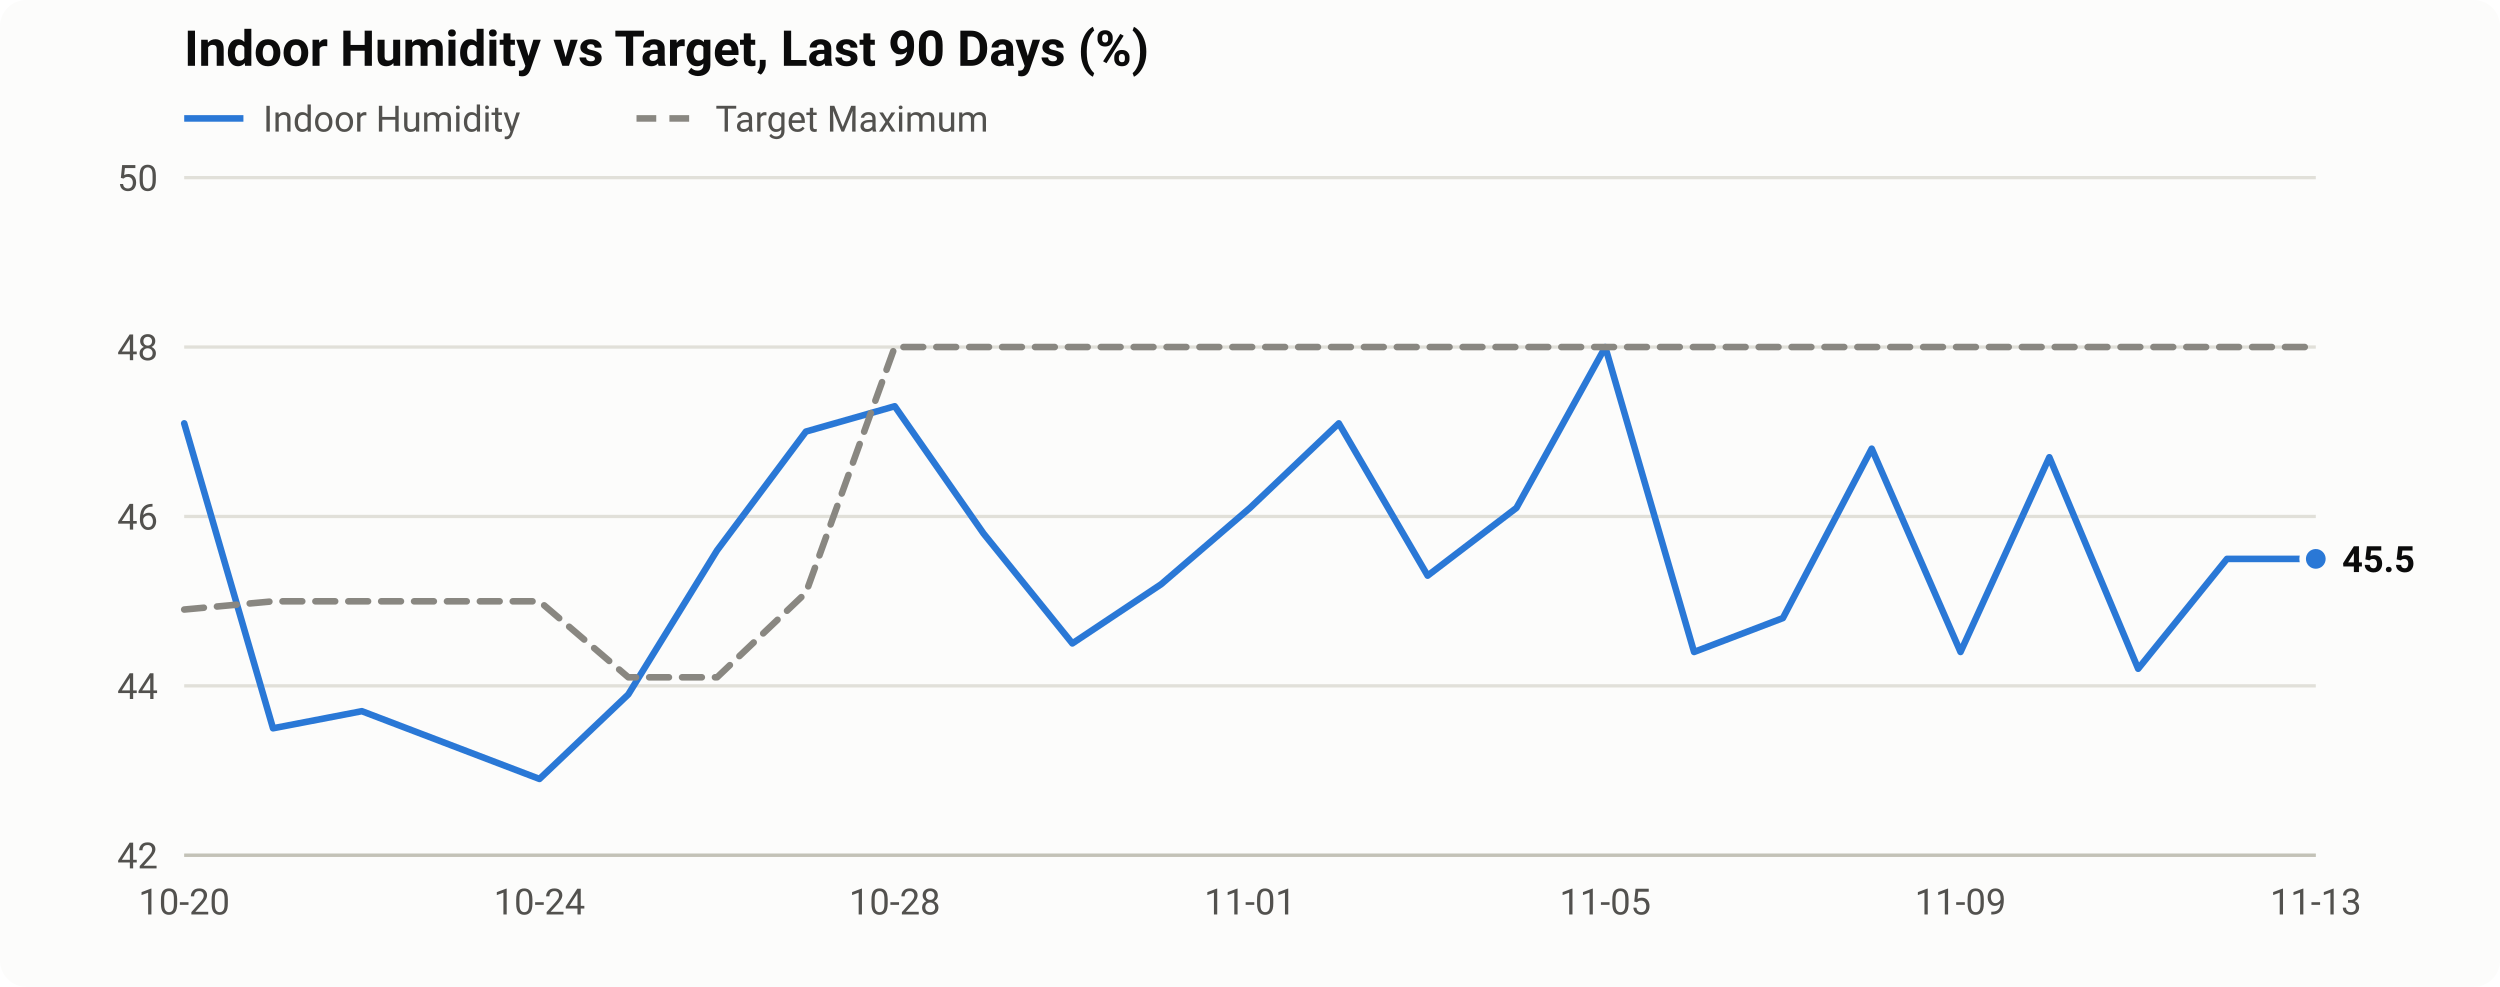
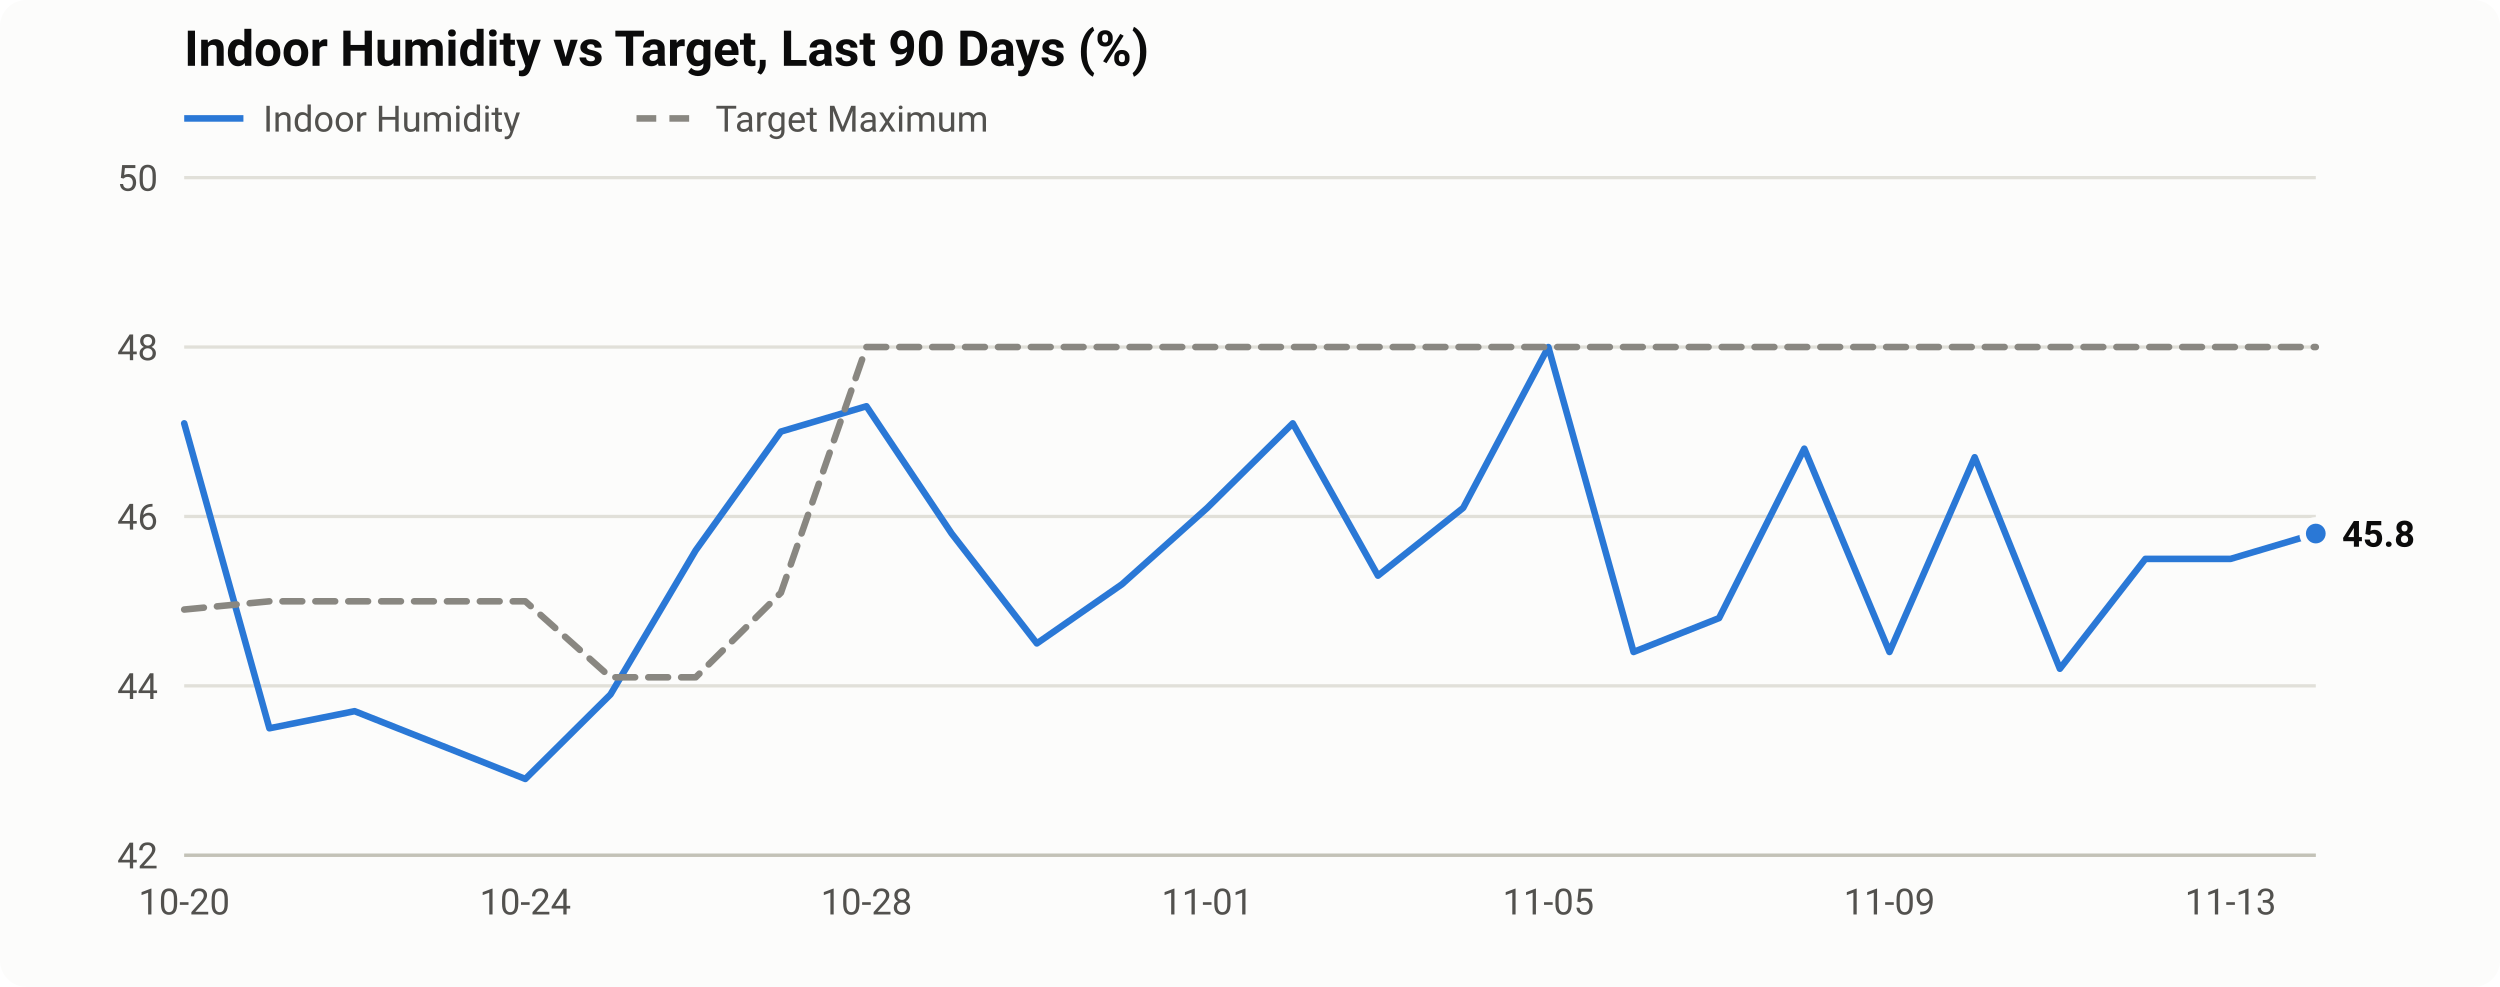
<svg xmlns="http://www.w3.org/2000/svg" viewBox="0 0 760 300" role="img" aria-label="Indoor Humidity vs Target, Last 90 Days (%)" class="chart">
  <style>.chart{font-family:system-ui,-apple-system,'Segoe UI',Roboto,Helvetica,Arial,sans-serif}.chart-title{font-size:15px;font-weight:600;fill:#0b0b0b}.axis,.legend{font-size:11px;fill:#52514e}.value{font-size:11px;fill:#0b0b0b;font-weight:600}.grid{stroke:#e1e0d9;stroke-width:1}.baseline{stroke:#c3c2b7;stroke-width:1}.line{stroke-width:2;stroke-linejoin:round;stroke-linecap:round}.ref{stroke:#898781}.dot{stroke:#fcfcfb;stroke-width:2}.hit{fill:transparent}.s1{stroke:#2a78d6}.f1{fill:#2a78d6}.s2{stroke:#eb6834}.f2{fill:#eb6834}.s3{stroke:#1baf7a}.f3{fill:#1baf7a}.s4{stroke:#eda100}.f4{fill:#eda100}.s5{stroke:#e87ba4}.f5{fill:#e87ba4}.s6{stroke:#008300}.f6{fill:#008300}.s7{stroke:#6250d6}.f7{fill:#6250d6}.s8{stroke:#e34948}.f8{fill:#e34948}</style>
  <rect width="760" height="300" rx="8" fill="#fcfcfb" />
  <text x="56" y="20" class="chart-title">Indoor Humidity vs Target, Last 90 Days (%)</text>
  <line x1="56" x2="74" y1="36" y2="36" class="s1" stroke-width="2" />
  <text x="80" y="40" class="legend">Indoor Humidity</text>
  <line x1="193.5" x2="211.5" y1="36" y2="36" class="ref" stroke-width="2" stroke-dasharray="6 4" />
  <text x="217.5" y="40" class="legend">Target Maximum</text>
  <line x1="56" x2="704" y1="260.0" y2="260.0" class="grid" />
  <text x="48" y="264.0" class="axis" text-anchor="end">42</text>
  <line x1="56" x2="704" y1="208.5" y2="208.5" class="grid" />
  <text x="48" y="212.5" class="axis" text-anchor="end">44</text>
  <line x1="56" x2="704" y1="157.0" y2="157.0" class="grid" />
  <text x="48" y="161.0" class="axis" text-anchor="end">46</text>
  <line x1="56" x2="704" y1="105.5" y2="105.5" class="grid" />
  <text x="48" y="109.5" class="axis" text-anchor="end">48</text>
  <line x1="56" x2="704" y1="54.0" y2="54.0" class="grid" />
  <text x="48" y="58.0" class="axis" text-anchor="end">50</text>
  <line x1="56" x2="704" y1="260.0" y2="260.0" class="baseline" />
  <text x="56.0" y="278" class="axis" text-anchor="middle">10-20</text>
-   <text x="164.0" y="278" class="axis" text-anchor="middle">10-24</text>
-   <text x="272.0" y="278" class="axis" text-anchor="middle">10-28</text>
-   <text x="380.0" y="278" class="axis" text-anchor="middle">11-01</text>
-   <text x="488.0" y="278" class="axis" text-anchor="middle">11-05</text>
-   <text x="596.0" y="278" class="axis" text-anchor="middle">11-09</text>
-   <text x="704.0" y="278" class="axis" text-anchor="middle">11-13</text>
-   <polyline points="56.0,128.7 83.0,221.4 110.0,216.2 137.0,226.5 164.0,236.8 191.0,211.1 218.0,167.3 245.0,131.2 272.0,123.5 299.0,162.2 326.0,195.6 353.0,177.6 380.0,154.4 407.0,128.7 434.0,175.0 461.0,154.4 488.0,105.5 515.0,198.2 542.0,187.9 569.0,136.4 596.0,198.2 623.0,139.0 650.0,203.3 677.0,169.9 704.0,169.9" fill="none" class="s1 line" />
-   <circle cx="704.0" cy="169.9" r="4" class="f1 dot" />
-   <text x="712.0" y="173.9" class="value">45.5</text>
-   <polyline points="56.0,185.3 83.0,182.8 110.0,182.8 137.0,182.8 164.0,182.8 191.0,205.9 218.0,205.9 245.0,180.2 272.0,105.5 299.0,105.5 326.0,105.5 353.0,105.5 380.0,105.5 407.0,105.5 434.0,105.5 461.0,105.5 488.0,105.5 515.0,105.5 542.0,105.5 569.0,105.5 596.0,105.5 623.0,105.5 650.0,105.5 677.0,105.5 704.0,105.5" fill="none" class="ref line" stroke-dasharray="6 4" />
+   <text x="159.7" y="278" class="axis" text-anchor="middle">10-24</text>
+   <text x="263.4" y="278" class="axis" text-anchor="middle">10-28</text>
+   <text x="367.0" y="278" class="axis" text-anchor="middle">11-01</text>
+   <text x="470.7" y="278" class="axis" text-anchor="middle">11-05</text>
+   <text x="574.4" y="278" class="axis" text-anchor="middle">11-09</text>
+   <text x="678.1" y="278" class="axis" text-anchor="middle">11-13</text>
+   <polyline points="56.0,128.7 81.9,221.4 107.8,216.2 133.8,226.5 159.7,236.8 185.6,211.1 211.5,167.3 237.4,131.2 263.4,123.5 289.3,162.2 315.2,195.6 341.1,177.6 367.0,154.4 393.0,128.7 418.9,175.0 444.8,154.4 470.7,105.5 496.6,198.2 522.6,187.9 548.5,136.4 574.4,198.2 600.3,139.0 626.2,203.3 652.2,169.9 678.1,169.9 704.0,162.2" fill="none" class="s1 line" />
+   <circle cx="704.0" cy="162.2" r="4" class="f1 dot" />
+   <text x="712.0" y="166.2" class="value">45.8</text>
+   <polyline points="56.0,185.3 81.9,182.8 107.8,182.8 133.8,182.8 159.7,182.8 185.6,205.9 211.5,205.9 237.4,180.2 263.4,105.5 289.3,105.5 315.2,105.5 341.1,105.5 367.0,105.5 393.0,105.5 418.9,105.5 444.8,105.5 470.7,105.5 496.6,105.5 522.6,105.5 548.5,105.5 574.4,105.5 600.3,105.5 626.2,105.5 652.2,105.5 678.1,105.5 704.0,105.5" fill="none" class="ref line" stroke-dasharray="6 4" />
</svg>
